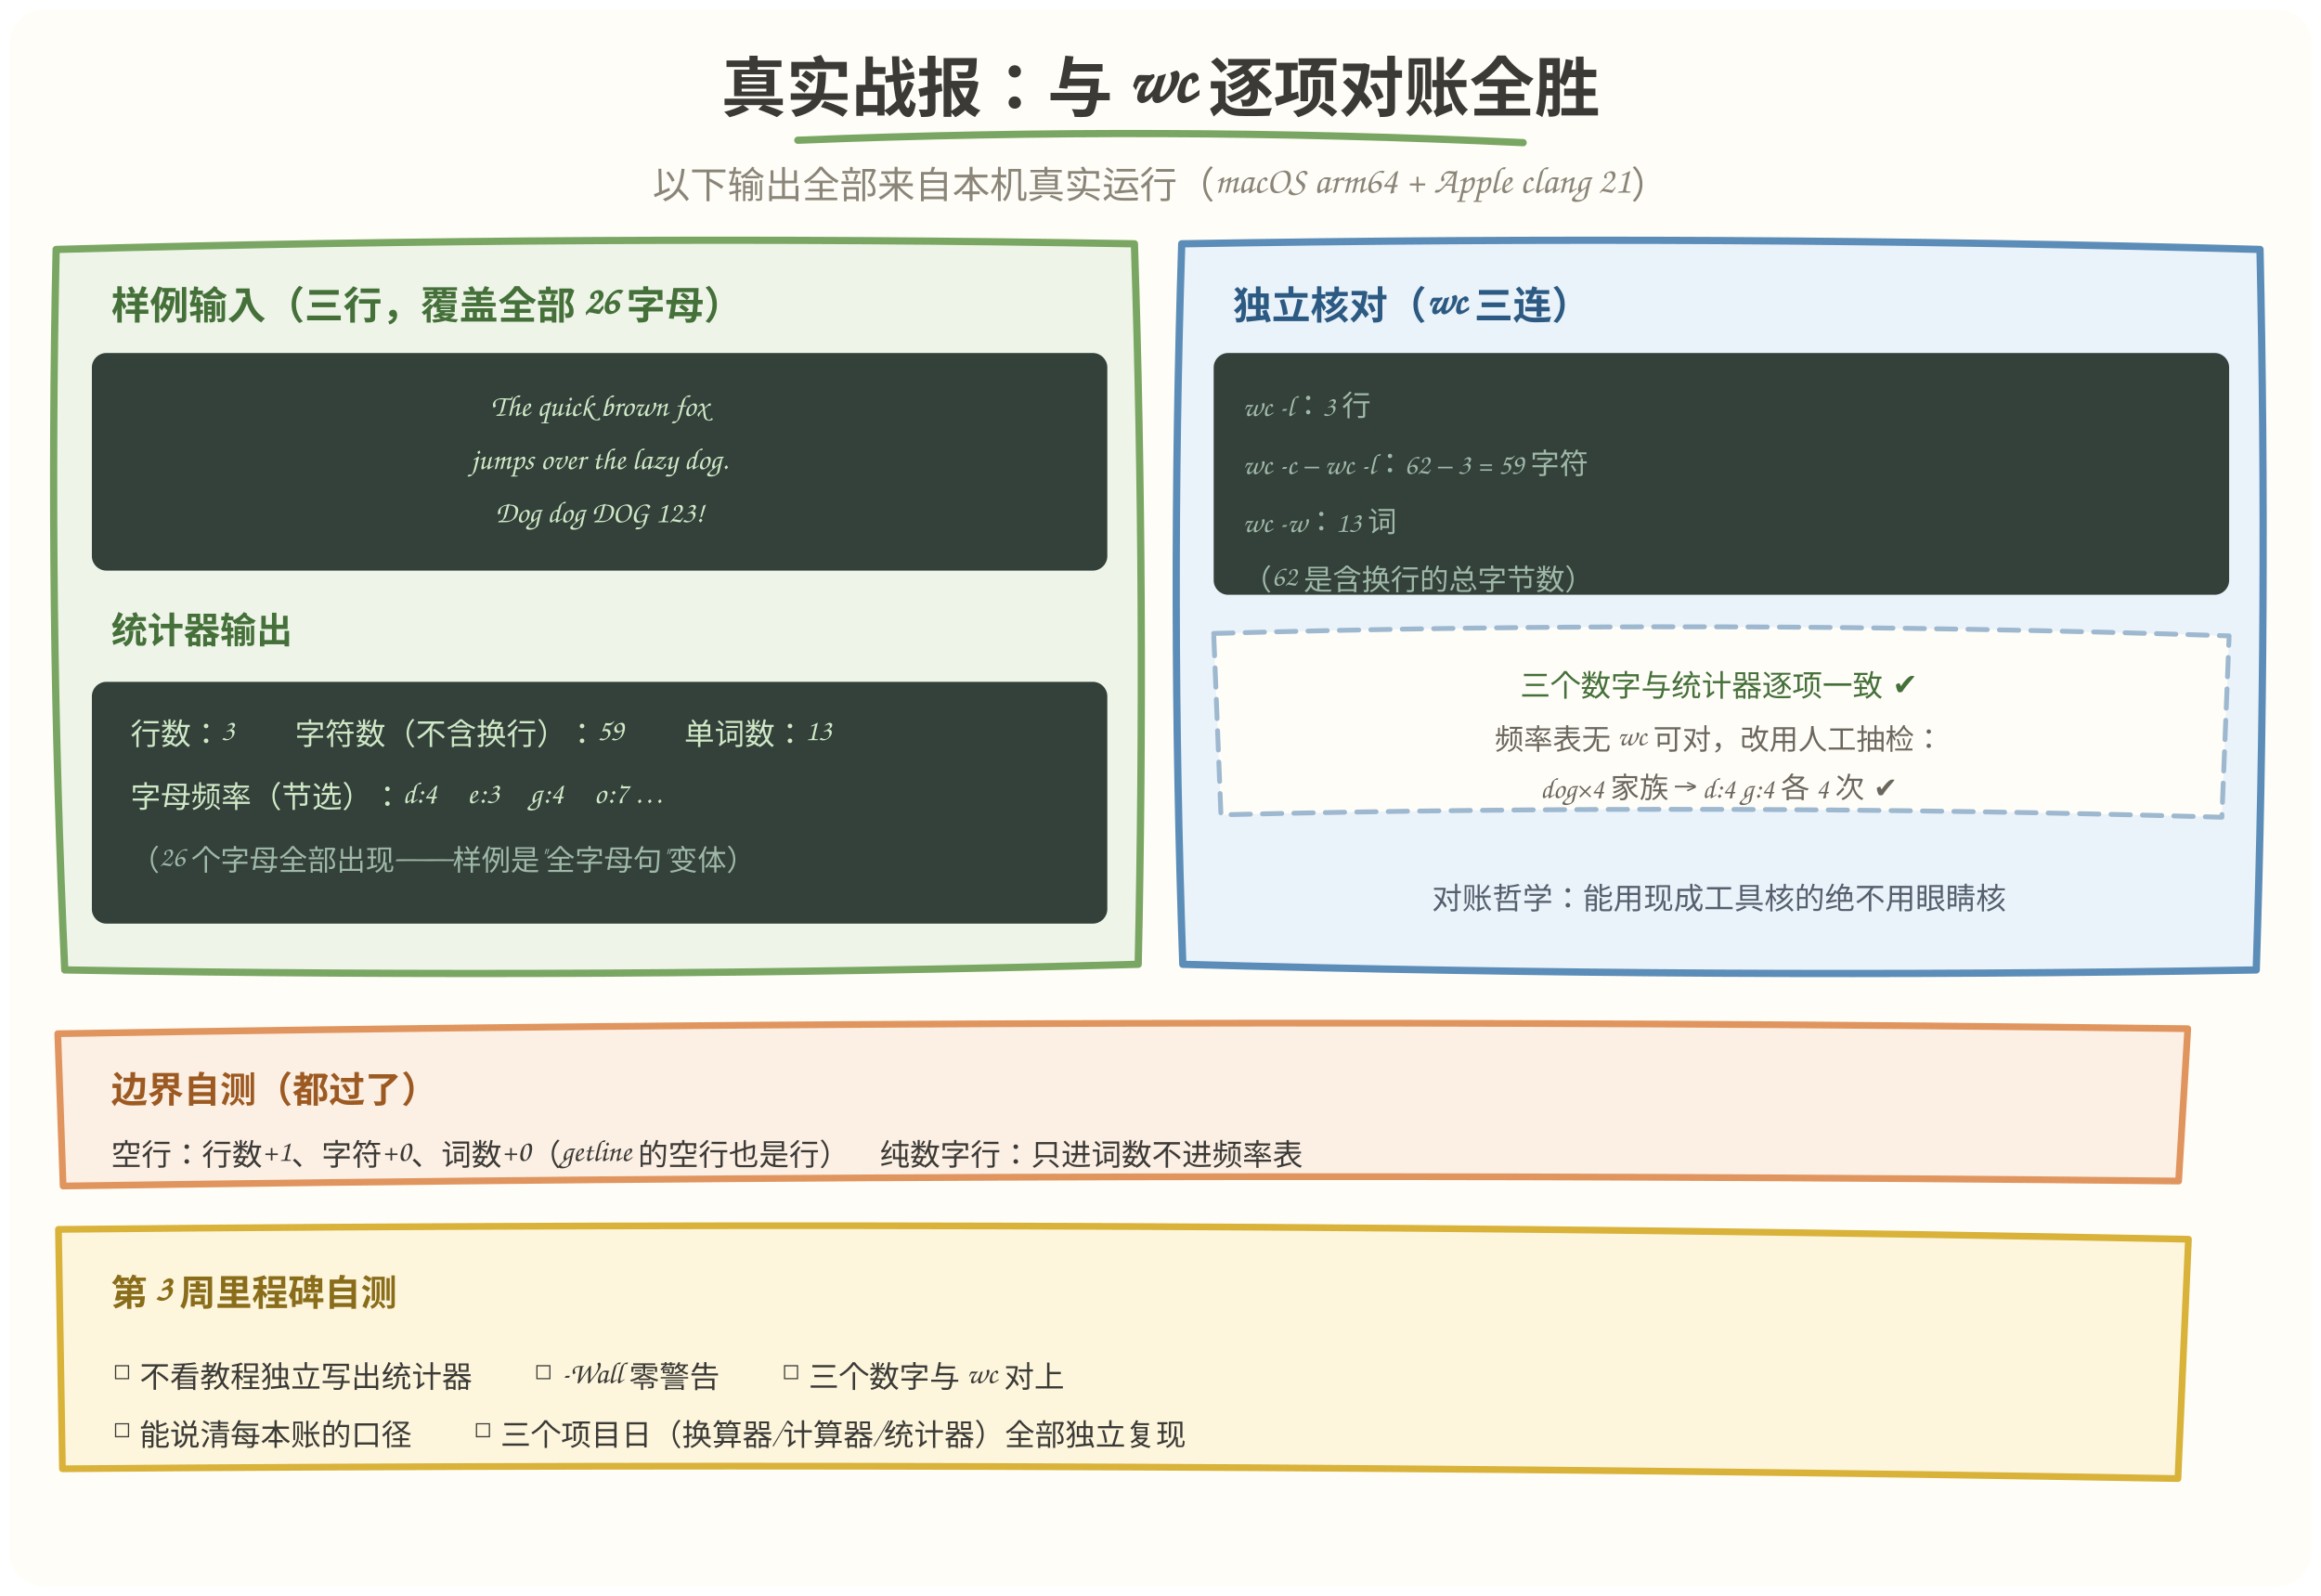
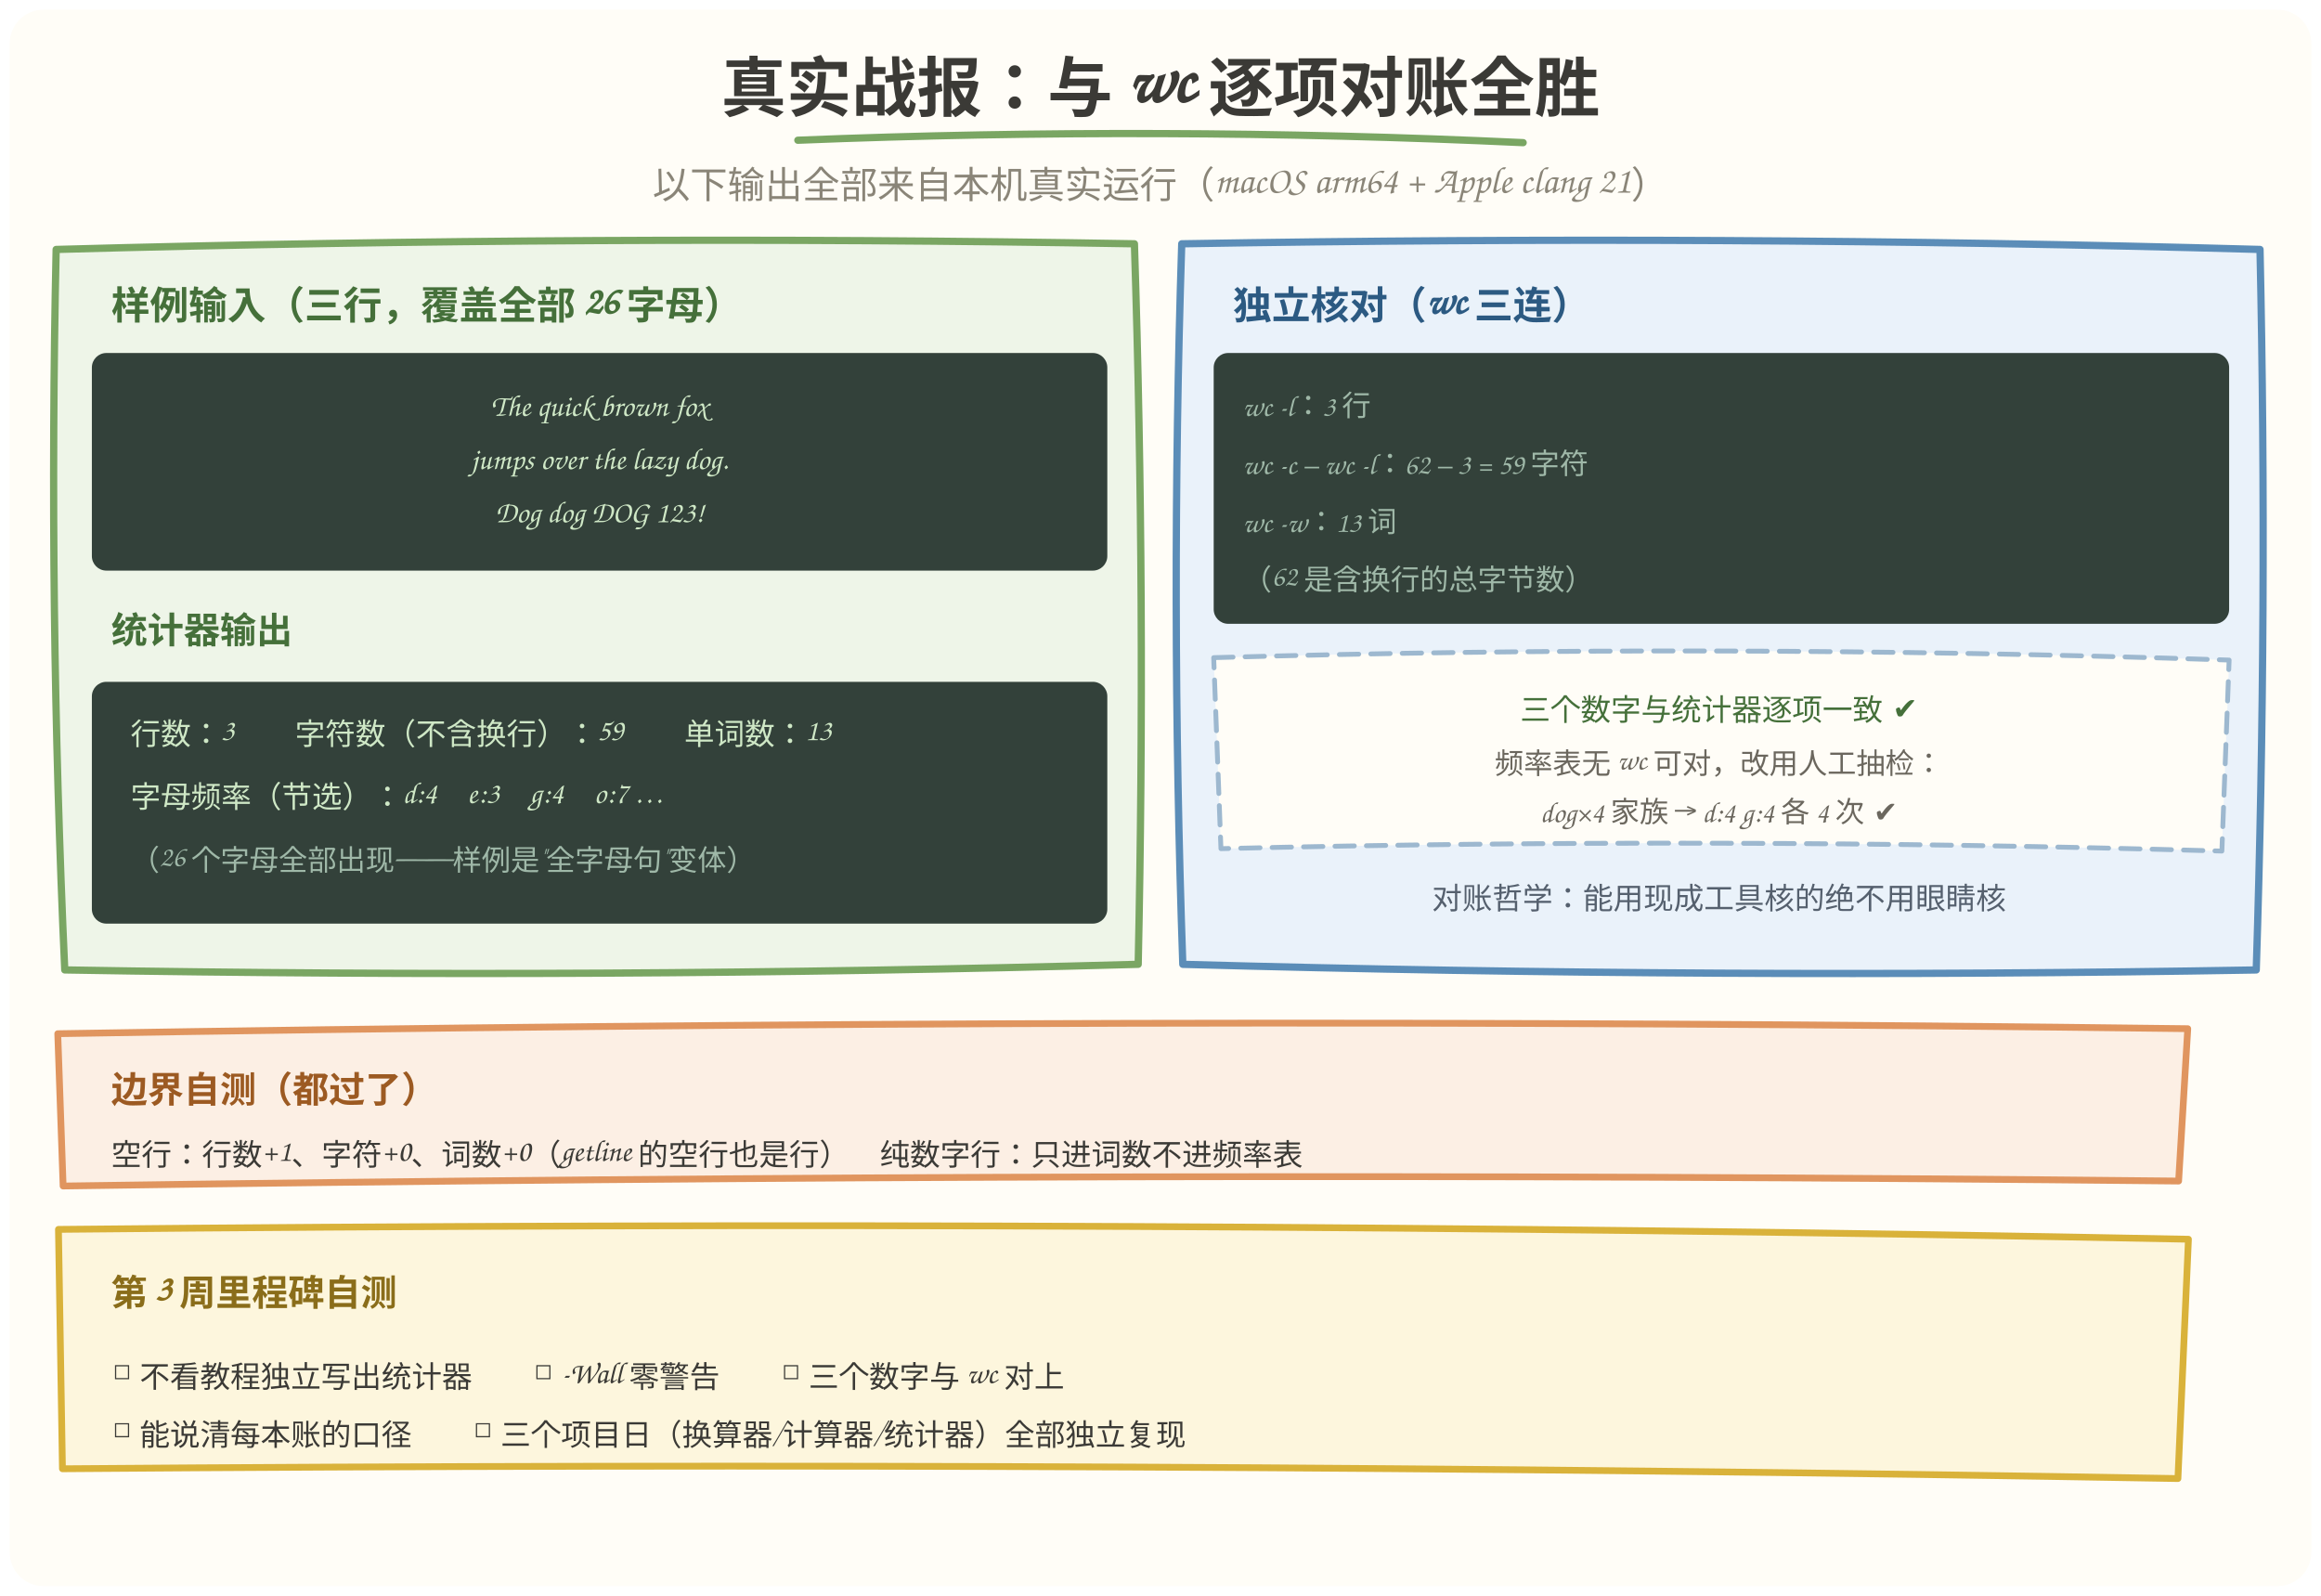
<svg xmlns="http://www.w3.org/2000/svg" viewBox="0 0 960 660" font-family="'Kaiti SC','KaiTi','Comic Sans MS',cursive">
  <rect x="4" y="4" width="952" height="652" rx="14" fill="#fffdf7" />
  <g stroke-linecap="round" stroke-linejoin="round">
    <text x="480" y="46" text-anchor="middle" font-size="27" font-weight="bold" fill="#3b3a36">真实战报：与 wc 逐项对账全胜</text>
    <path d="M 330,58 Q 480,52 630,59" fill="none" stroke="#7aa663" stroke-width="3" />
    <text x="480" y="82" text-anchor="middle" font-size="15.5" fill="#8a8578">以下输出全部来自本机真实运行（macOS arm64 + Apple clang 21）</text>
    <path d="M 24,102 Q 248,97 470,102 Q 474,250 470,400 Q 248,405 26,400 Q 20,250 24,102 Z" fill="#eef5e8" stroke="#7aa663" stroke-width="3" transform="rotate(-0.3 247 251)" />
    <text x="46" y="132" font-size="16" font-weight="bold" fill="#45703a">样例输入（三行，覆盖全部 26 字母）</text>
    <rect x="38" y="146" width="420" height="90" rx="6" fill="#33413a" />
    <text x="248" y="172" text-anchor="middle" font-size="12.5" fill="#cfe8c6">The quick brown fox</text>
    <text x="248" y="194" text-anchor="middle" font-size="12.5" fill="#cfe8c6">jumps over the lazy dog.</text>
    <text x="248" y="216" text-anchor="middle" font-size="12.5" fill="#cfe8c6">Dog dog DOG 123!</text>
    <text x="46" y="266" font-size="15" font-weight="bold" fill="#45703a">统计器输出</text>
    <rect x="38" y="282" width="420" height="100" rx="6" fill="#33413a" />
    <text x="54" y="308" font-size="12.5" fill="#cfe8c6">行数：3　　字符数（不含换行）：59　　单词数：13</text>
    <text x="54" y="334" font-size="12.5" fill="#cfe8c6">字母频率（节选）：d:4　e:3　g:4　o:7 …</text>
    <text x="54" y="360" font-size="12" fill="#9fb8a8">（26 个字母全部出现——样例是"全字母句"变体）</text>
    <path d="M 488,102 Q 712,97 934,102 Q 938,250 934,400 Q 712,405 490,400 Q 484,250 488,102 Z" fill="#eaf2fa" stroke="#5b8db8" stroke-width="3" transform="rotate(0.3 711 251)" />
    <text x="510" y="132" font-size="16" font-weight="bold" fill="#2c5a82">独立核对（wc 三连）</text>
-     <rect x="502" y="146" width="420" height="100" rx="6" fill="#33413a" />
+     <rect x="502" y="146" width="420" height="112" rx="6" fill="#33413a" />
    <text x="514" y="172" font-size="12" fill="#9fb8a8">wc -l：3 行</text>
    <text x="514" y="196" font-size="12" fill="#9fb8a8">wc -c − wc -l：62 − 3 = 59 字符</text>
    <text x="514" y="220" font-size="12" fill="#9fb8a8">wc -w：13 词</text>
    <text x="514" y="244" font-size="12" fill="#9fb8a8">（62 是含换行的总字节数）</text>
-     <path d="M 502,262 Q 711,256 922,263 L 919,338 Q 711,332 505,337 Z" fill="#fffdf7" stroke="#9db8cf" stroke-width="2" stroke-dasharray="8 5" />
-     <text x="711" y="288" text-anchor="middle" font-size="12.5" fill="#45703a">三个数字与统计器逐项一致 ✔</text>
-     <text x="711" y="310" text-anchor="middle" font-size="12" fill="#6b675e">频率表无 wc 可对，改用人工抽检：</text>
-     <text x="711" y="330" text-anchor="middle" font-size="12" fill="#6b675e">dog×4 家族 → d:4 g:4 各 4 次 ✔</text>
+     <path d="M 502,272 Q 711,266 922,273 L 919,352 Q 711,346 505,351 Z" fill="#fffdf7" stroke="#9db8cf" stroke-width="2" stroke-dasharray="8 5" />
+     <text x="711" y="298" text-anchor="middle" font-size="12.5" fill="#45703a">三个数字与统计器逐项一致 ✔</text>
+     <text x="711" y="320" text-anchor="middle" font-size="12" fill="#6b675e">频率表无 wc 可对，改用人工抽检：</text>
+     <text x="711" y="340" text-anchor="middle" font-size="12" fill="#6b675e">dog×4 家族 → d:4 g:4 各 4 次 ✔</text>
    <text x="711" y="376" text-anchor="middle" font-size="12.5" fill="#55606e">对账哲学：能用现成工具核的绝不用眼睛核</text>
    <path d="M 24,426 Q 470,420 905,427 L 901,490 Q 470,484 26,489 Z" fill="#fcefe4" stroke="#e0955f" stroke-width="2.8" transform="rotate(-0.2 464 458)" />
    <text x="46" y="456" font-size="15" font-weight="bold" fill="#9c5a22">边界自测（都过了）</text>
    <text x="46" y="482" font-size="12.5" fill="#3b3a36">空行：行数+1、字符+0、词数+0（getline 的空行也是行）　纯数字行：只进词数不进频率表</text>
    <path d="M 24,510 Q 470,504 905,511 L 901,610 Q 470,604 26,609 Z" fill="#fdf6dd" stroke="#d9b23a" stroke-width="2.8" transform="rotate(0.2 464 560)" />
    <text x="46" y="540" font-size="15" font-weight="bold" fill="#8a6d1a">第 3 周里程碑自测</text>
    <text x="46" y="572" font-size="12.5" fill="#3b3a36">□ 不看教程独立写出统计器　　□ -Wall 零警告　　□ 三个数字与 wc 对上</text>
    <text x="46" y="596" font-size="12.5" fill="#3b3a36">□ 能说清每本账的口径　　□ 三个项目日（换算器/计算器/统计器）全部独立复现</text>
  </g>
</svg>
